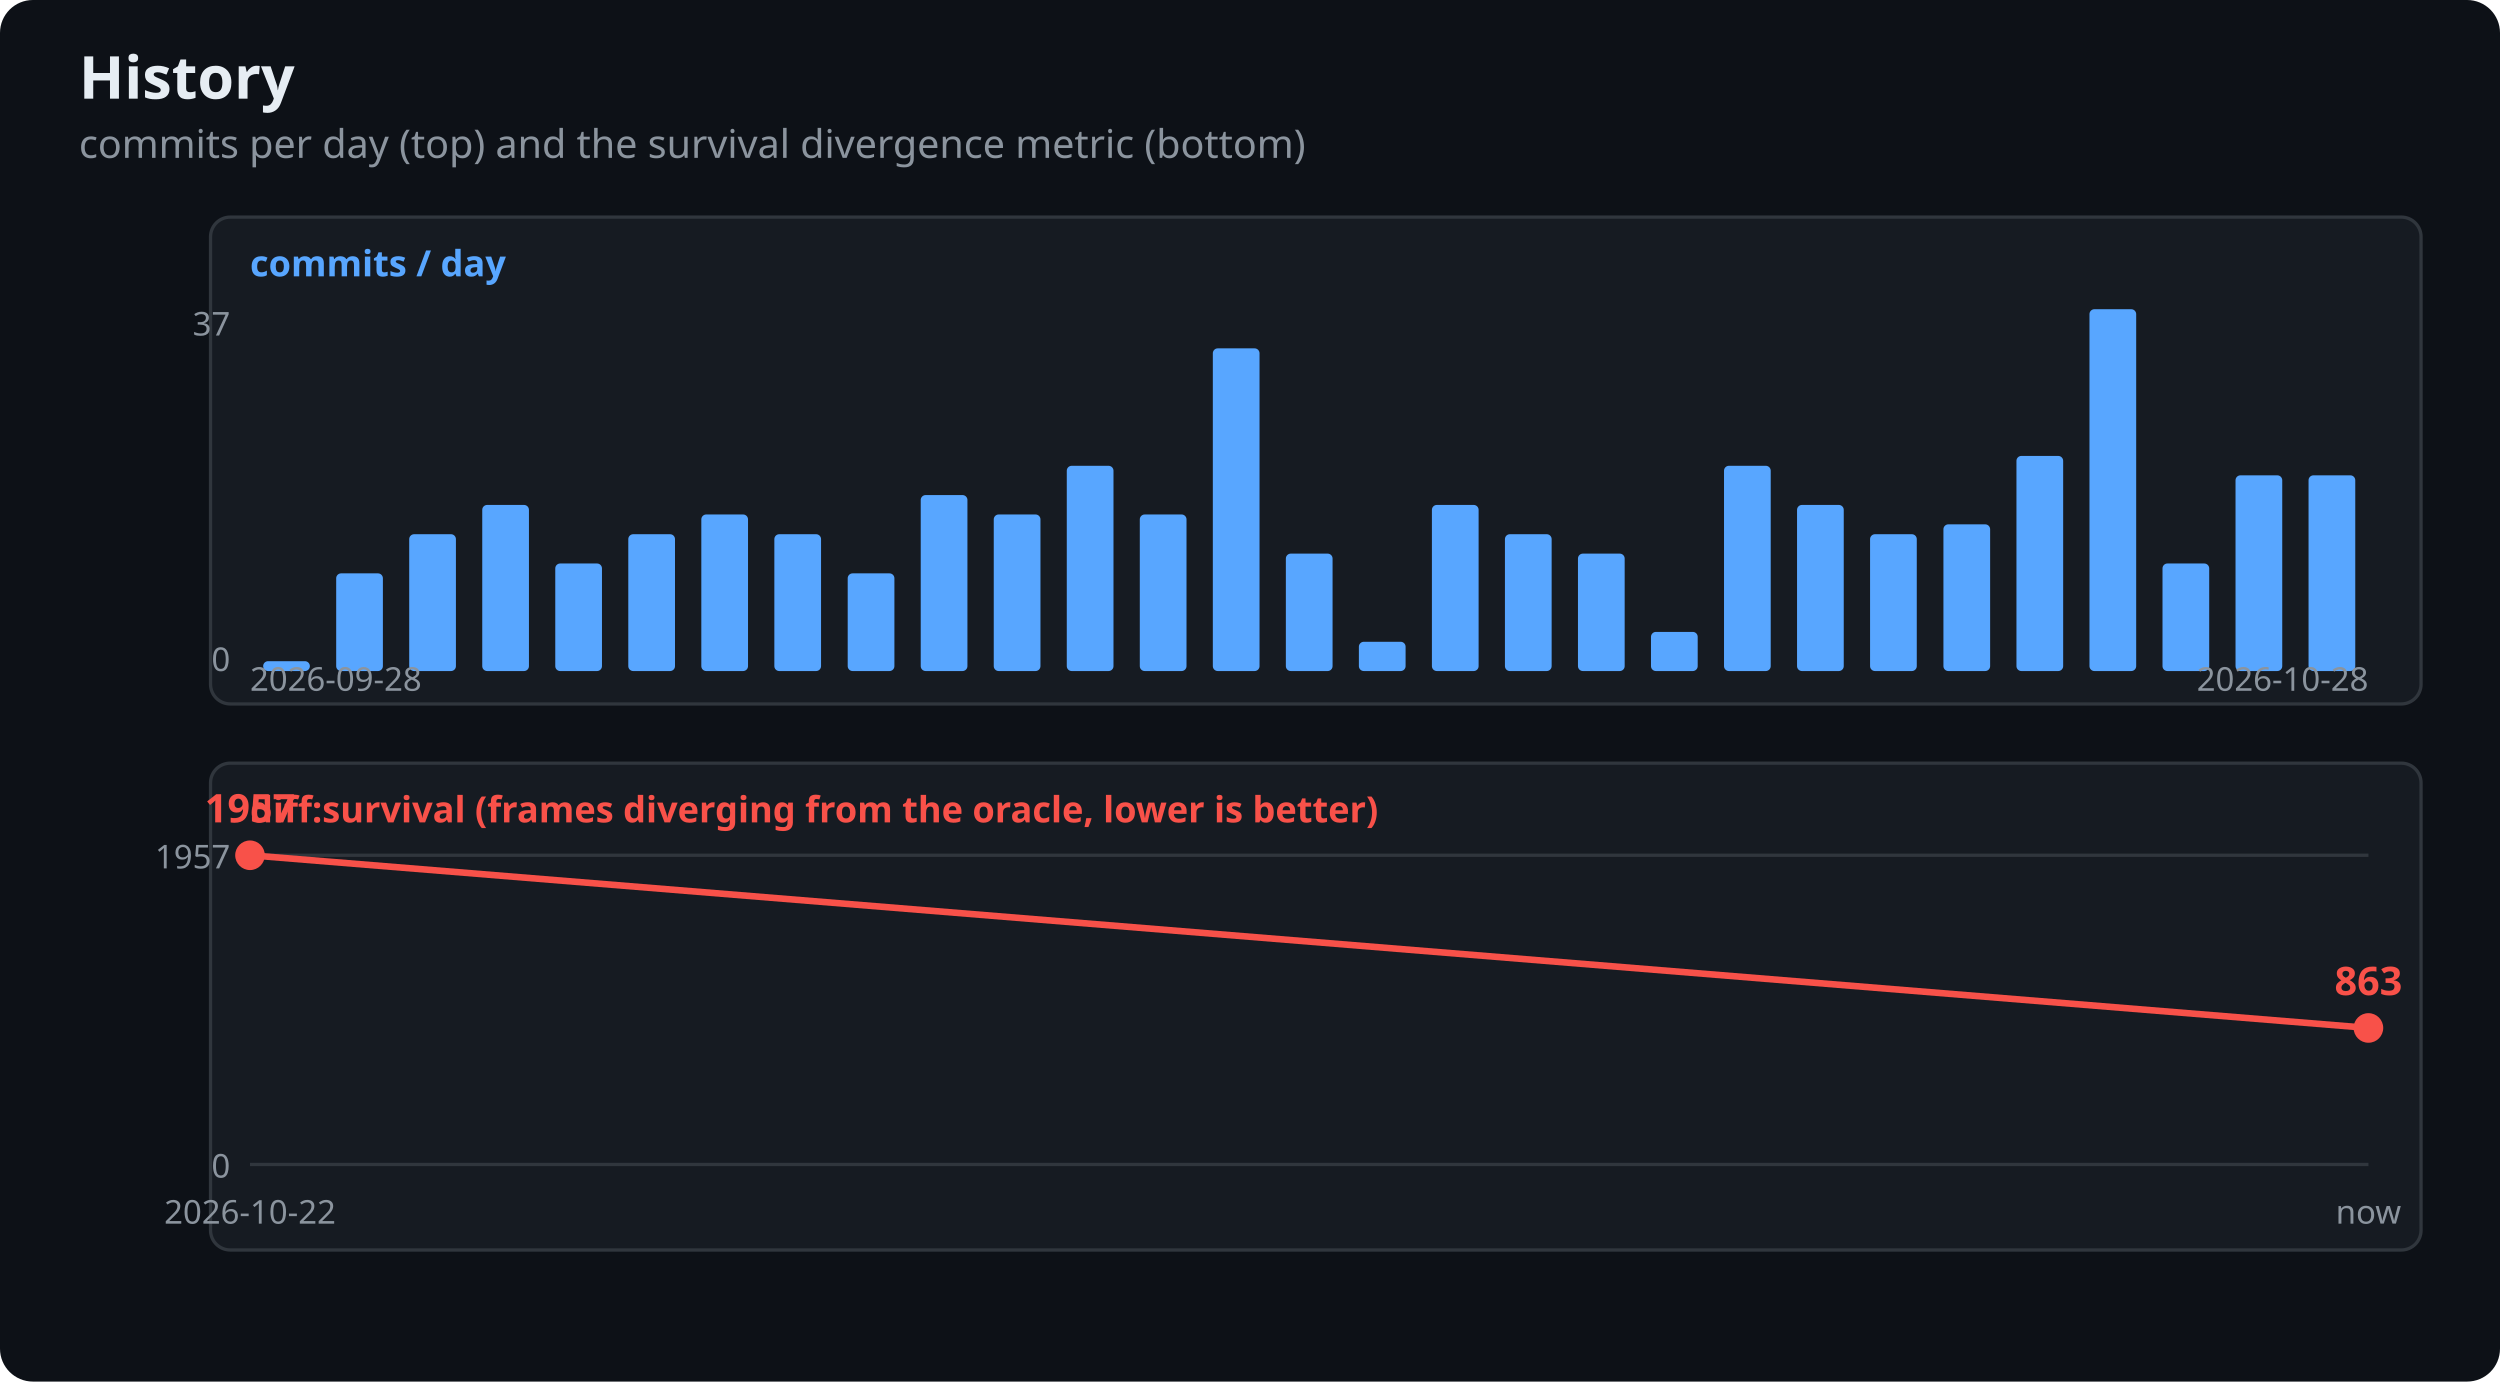
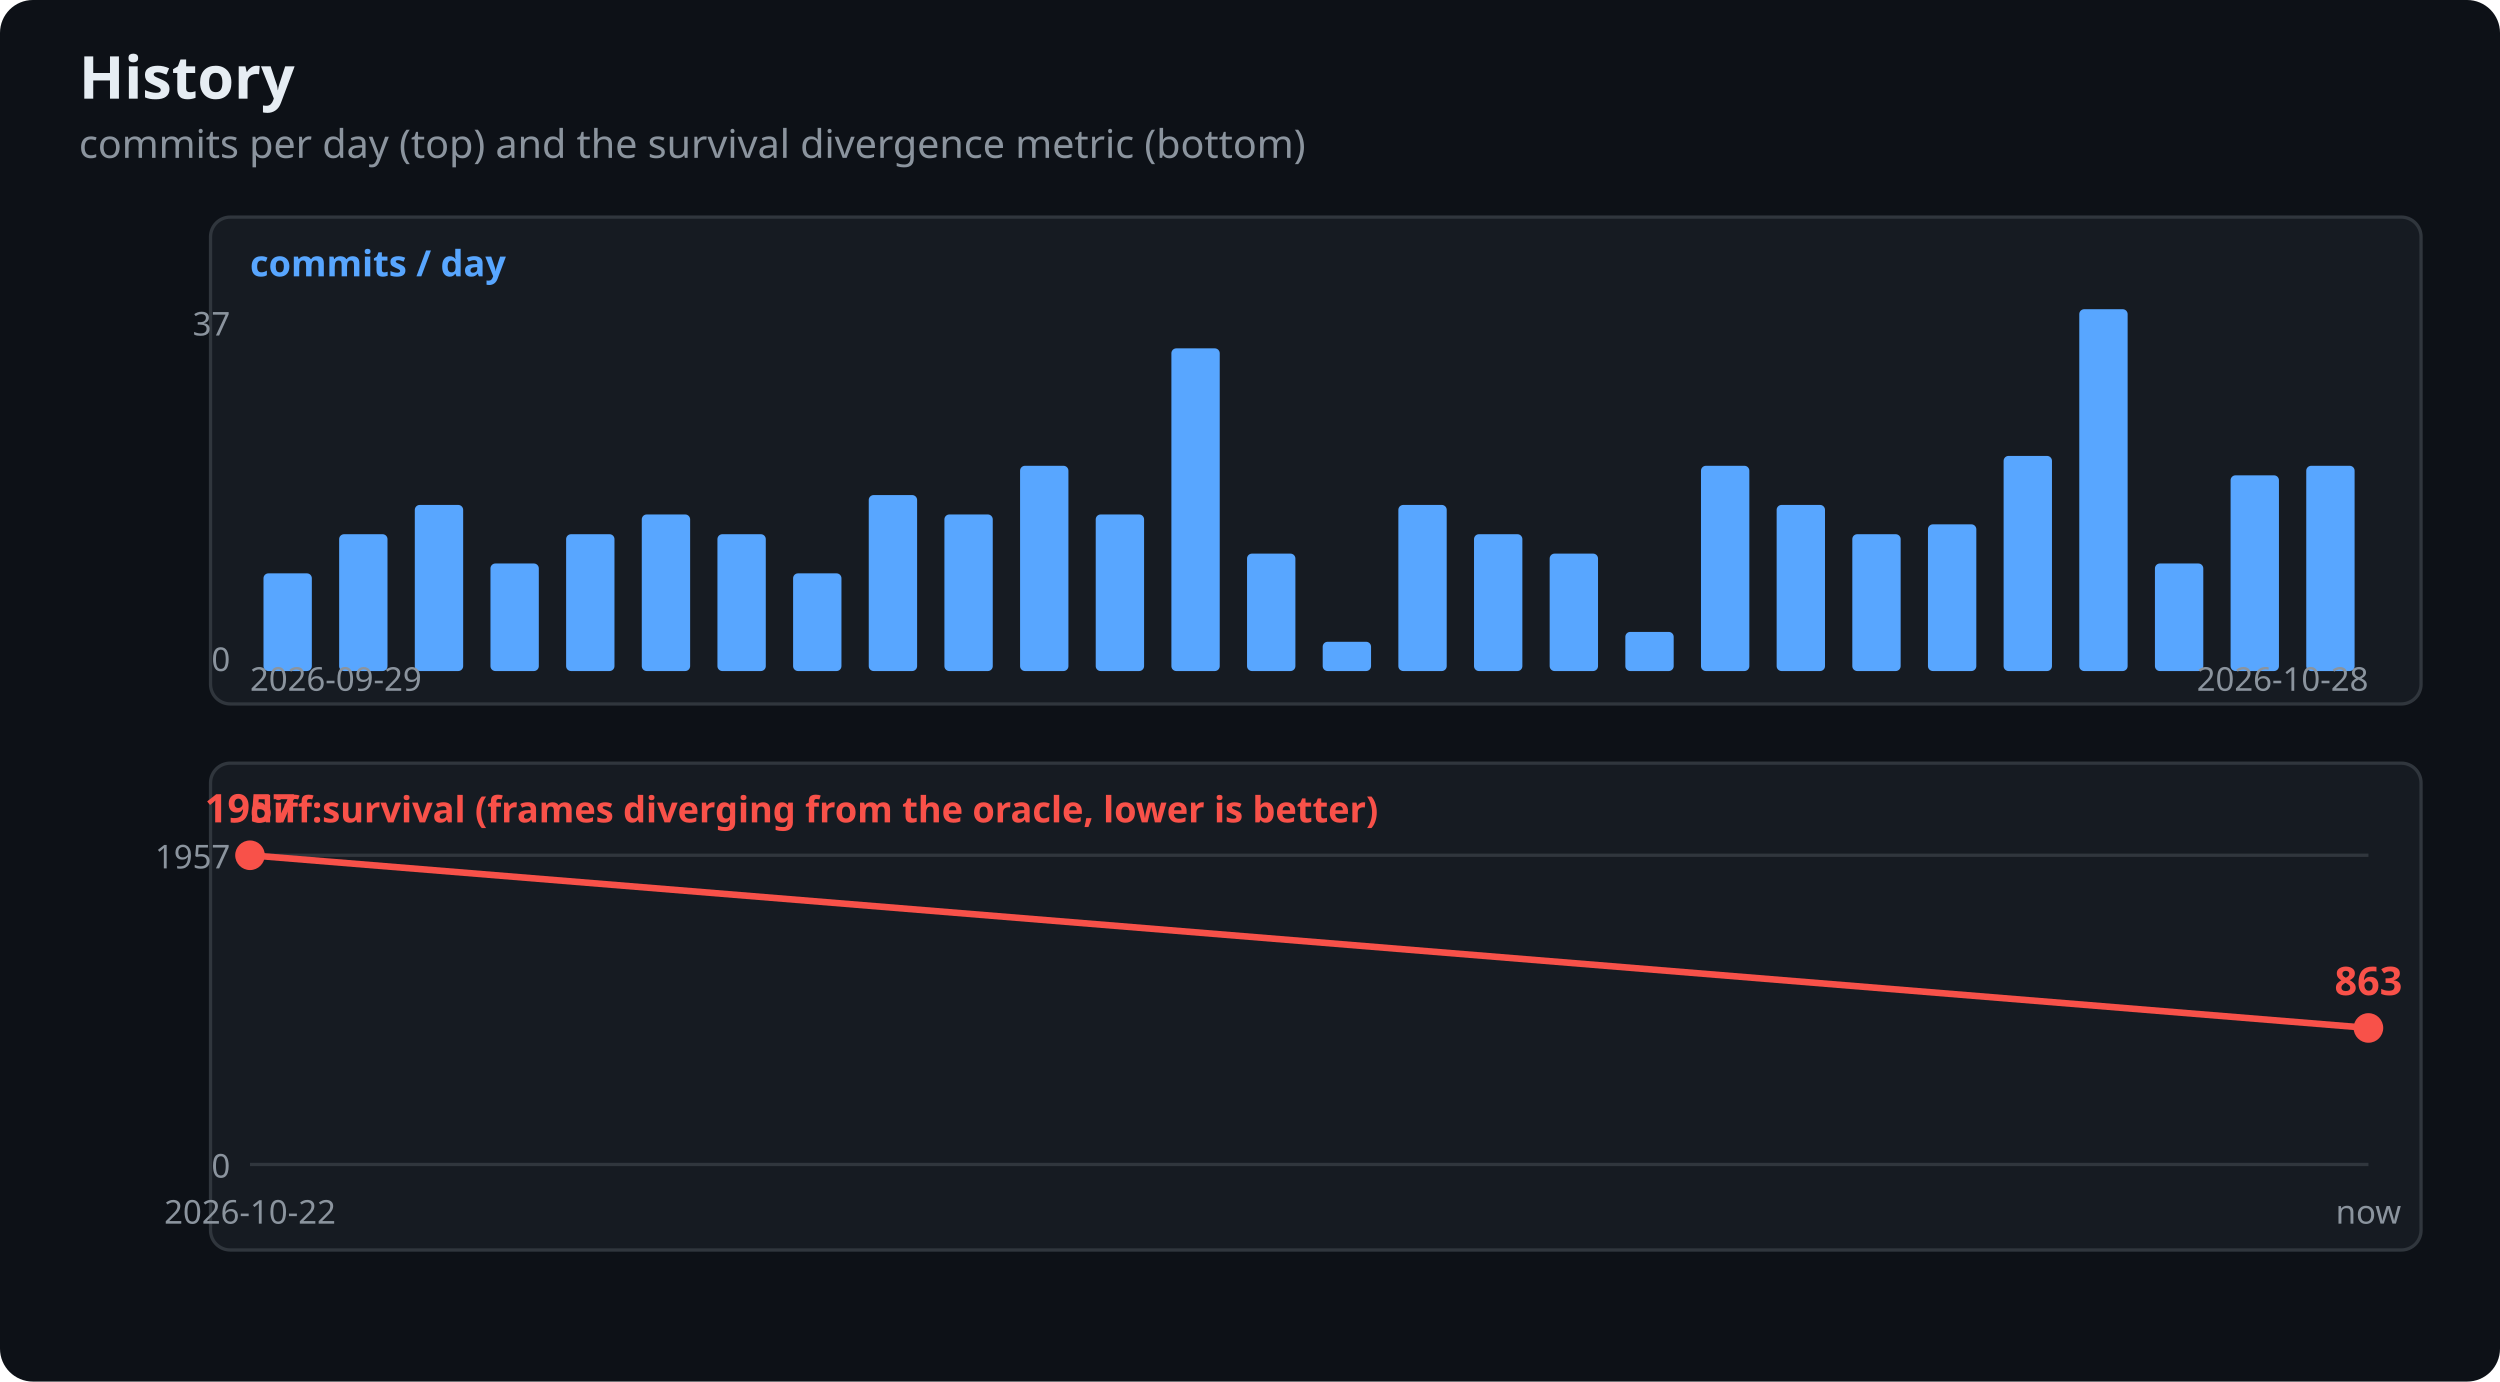
<svg xmlns="http://www.w3.org/2000/svg" width="760" height="420" viewBox="0 0 760 420" font-family="Segoe UI,Ubuntu,sans-serif">
  <rect width="760" height="420" rx="10" fill="#0d1117" />
  <text x="24" y="30" fill="#e6edf3" font-size="18" font-weight="600">History</text>
  <text x="24" y="48" fill="#8b949e" font-size="12">commits per day (top) and the survival divergence metric (bottom)</text>
  <rect x="64" y="66" width="672" height="148" fill="#161b22" stroke="#30363d" rx="6" />
  <text x="76" y="84" fill="#58a6ff" font-size="11" font-weight="600">commits / day</text>
-   <rect x="80.0" y="201.0" width="14.2" height="3.0" fill="#58a6ff" rx="1.5" />
-   <rect x="102.2" y="174.3" width="14.2" height="29.7" fill="#58a6ff" rx="1.5" />
-   <rect x="124.4" y="162.4" width="14.2" height="41.6" fill="#58a6ff" rx="1.5" />
-   <rect x="146.6" y="153.5" width="14.2" height="50.5" fill="#58a6ff" rx="1.5" />
-   <rect x="168.8" y="171.3" width="14.2" height="32.7" fill="#58a6ff" rx="1.5" />
-   <rect x="191.0" y="162.4" width="14.2" height="41.6" fill="#58a6ff" rx="1.5" />
-   <rect x="213.2" y="156.4" width="14.2" height="47.6" fill="#58a6ff" rx="1.5" />
-   <rect x="235.4" y="162.4" width="14.2" height="41.6" fill="#58a6ff" rx="1.5" />
-   <rect x="257.7" y="174.3" width="14.2" height="29.7" fill="#58a6ff" rx="1.5" />
-   <rect x="279.9" y="150.5" width="14.2" height="53.5" fill="#58a6ff" rx="1.5" />
-   <rect x="302.1" y="156.4" width="14.2" height="47.6" fill="#58a6ff" rx="1.5" />
-   <rect x="324.3" y="141.6" width="14.2" height="62.4" fill="#58a6ff" rx="1.5" />
-   <rect x="346.5" y="156.4" width="14.2" height="47.6" fill="#58a6ff" rx="1.5" />
-   <rect x="368.7" y="105.9" width="14.2" height="98.1" fill="#58a6ff" rx="1.5" />
-   <rect x="390.9" y="168.3" width="14.2" height="35.7" fill="#58a6ff" rx="1.5" />
-   <rect x="413.1" y="195.1" width="14.2" height="8.9" fill="#58a6ff" rx="1.5" />
-   <rect x="435.3" y="153.5" width="14.2" height="50.5" fill="#58a6ff" rx="1.5" />
-   <rect x="457.5" y="162.4" width="14.2" height="41.6" fill="#58a6ff" rx="1.5" />
-   <rect x="479.7" y="168.3" width="14.2" height="35.7" fill="#58a6ff" rx="1.5" />
-   <rect x="501.9" y="192.1" width="14.2" height="11.9" fill="#58a6ff" rx="1.5" />
-   <rect x="524.1" y="141.6" width="14.2" height="62.4" fill="#58a6ff" rx="1.5" />
-   <rect x="546.3" y="153.5" width="14.2" height="50.5" fill="#58a6ff" rx="1.5" />
-   <rect x="568.5" y="162.4" width="14.2" height="41.6" fill="#58a6ff" rx="1.5" />
-   <rect x="590.8" y="159.4" width="14.2" height="44.6" fill="#58a6ff" rx="1.5" />
-   <rect x="613.0" y="138.6" width="14.2" height="65.4" fill="#58a6ff" rx="1.5" />
-   <rect x="635.2" y="94.0" width="14.2" height="110.0" fill="#58a6ff" rx="1.5" />
-   <rect x="657.4" y="171.3" width="14.2" height="32.7" fill="#58a6ff" rx="1.5" />
-   <rect x="679.6" y="144.5" width="14.2" height="59.5" fill="#58a6ff" rx="1.5" />
-   <rect x="701.8" y="144.5" width="14.2" height="59.5" fill="#58a6ff" rx="1.5" />
+   <rect x="80.1" y="174.3" width="14.7" height="29.7" fill="#58a6ff" rx="1.5" />
+   <rect x="103.1" y="162.4" width="14.7" height="41.6" fill="#58a6ff" rx="1.5" />
+   <rect x="126.1" y="153.5" width="14.7" height="50.5" fill="#58a6ff" rx="1.5" />
+   <rect x="149.1" y="171.3" width="14.7" height="32.7" fill="#58a6ff" rx="1.5" />
+   <rect x="172.1" y="162.4" width="14.7" height="41.6" fill="#58a6ff" rx="1.5" />
+   <rect x="195.1" y="156.4" width="14.7" height="47.6" fill="#58a6ff" rx="1.5" />
+   <rect x="218.1" y="162.4" width="14.7" height="41.6" fill="#58a6ff" rx="1.5" />
+   <rect x="241.1" y="174.3" width="14.7" height="29.7" fill="#58a6ff" rx="1.5" />
+   <rect x="264.1" y="150.5" width="14.7" height="53.5" fill="#58a6ff" rx="1.5" />
+   <rect x="287.1" y="156.4" width="14.7" height="47.6" fill="#58a6ff" rx="1.5" />
+   <rect x="310.1" y="141.6" width="14.7" height="62.4" fill="#58a6ff" rx="1.5" />
+   <rect x="333.1" y="156.4" width="14.7" height="47.6" fill="#58a6ff" rx="1.5" />
+   <rect x="356.1" y="105.9" width="14.7" height="98.1" fill="#58a6ff" rx="1.5" />
+   <rect x="379.1" y="168.3" width="14.7" height="35.7" fill="#58a6ff" rx="1.5" />
+   <rect x="402.1" y="195.1" width="14.7" height="8.9" fill="#58a6ff" rx="1.5" />
+   <rect x="425.1" y="153.5" width="14.7" height="50.5" fill="#58a6ff" rx="1.5" />
+   <rect x="448.1" y="162.4" width="14.7" height="41.6" fill="#58a6ff" rx="1.5" />
+   <rect x="471.1" y="168.3" width="14.7" height="35.7" fill="#58a6ff" rx="1.5" />
+   <rect x="494.1" y="192.1" width="14.7" height="11.9" fill="#58a6ff" rx="1.5" />
+   <rect x="517.1" y="141.6" width="14.7" height="62.4" fill="#58a6ff" rx="1.5" />
+   <rect x="540.1" y="153.5" width="14.7" height="50.5" fill="#58a6ff" rx="1.5" />
+   <rect x="563.1" y="162.4" width="14.7" height="41.6" fill="#58a6ff" rx="1.5" />
+   <rect x="586.1" y="159.4" width="14.7" height="44.6" fill="#58a6ff" rx="1.5" />
+   <rect x="609.1" y="138.6" width="14.7" height="65.4" fill="#58a6ff" rx="1.5" />
+   <rect x="632.1" y="94.0" width="14.7" height="110.0" fill="#58a6ff" rx="1.5" />
+   <rect x="655.1" y="171.3" width="14.7" height="32.7" fill="#58a6ff" rx="1.5" />
+   <rect x="678.1" y="144.5" width="14.7" height="59.5" fill="#58a6ff" rx="1.5" />
+   <rect x="701.1" y="141.6" width="14.7" height="62.4" fill="#58a6ff" rx="1.5" />
  <text x="70" y="102" fill="#8b949e" font-size="10" text-anchor="end">37</text>
  <text x="70" y="204" fill="#8b949e" font-size="10" text-anchor="end">0</text>
-   <text x="76" y="210" fill="#8b949e" font-size="10">2026-09-28</text>
+   <text x="76" y="210" fill="#8b949e" font-size="10">2026-09-29</text>
  <text x="720" y="210" fill="#8b949e" font-size="10" text-anchor="end">2026-10-28</text>
  <rect x="64" y="232" width="672" height="148" fill="#161b22" stroke="#30363d" rx="6" />
  <text x="76" y="250" fill="#f85149" font-size="11" font-weight="600">diff:survival (frames diverging from the oracle, lower is better)</text>
  <line x1="76" y1="354.0" x2="720" y2="354.0" stroke="#30363d" stroke-width="1" />
  <text x="70" y="358.0" fill="#8b949e" font-size="10" text-anchor="end">0</text>
  <line x1="76" y1="260.0" x2="720" y2="260.0" stroke="#30363d" stroke-width="1" />
  <text x="70" y="264.0" fill="#8b949e" font-size="10" text-anchor="end">1957</text>
  <circle cx="76.0" cy="260.0" r="4.5" fill="#f85149" />
  <text x="76.0" y="250.0" fill="#f85149" font-size="12" font-weight="600" text-anchor="middle">1957</text>
  <text x="76.0" y="372" fill="#8b949e" font-size="10" text-anchor="middle">2026-10-22</text>
  <circle cx="720.0" cy="312.5" r="4.5" fill="#f85149" />
  <text x="720.0" y="302.5" fill="#f85149" font-size="12" font-weight="600" text-anchor="middle">863</text>
  <text x="720.0" y="372" fill="#8b949e" font-size="10" text-anchor="middle">now</text>
  <polyline points="76.0,260.0 720.0,312.5" fill="none" stroke="#f85149" stroke-width="2" />
</svg>
